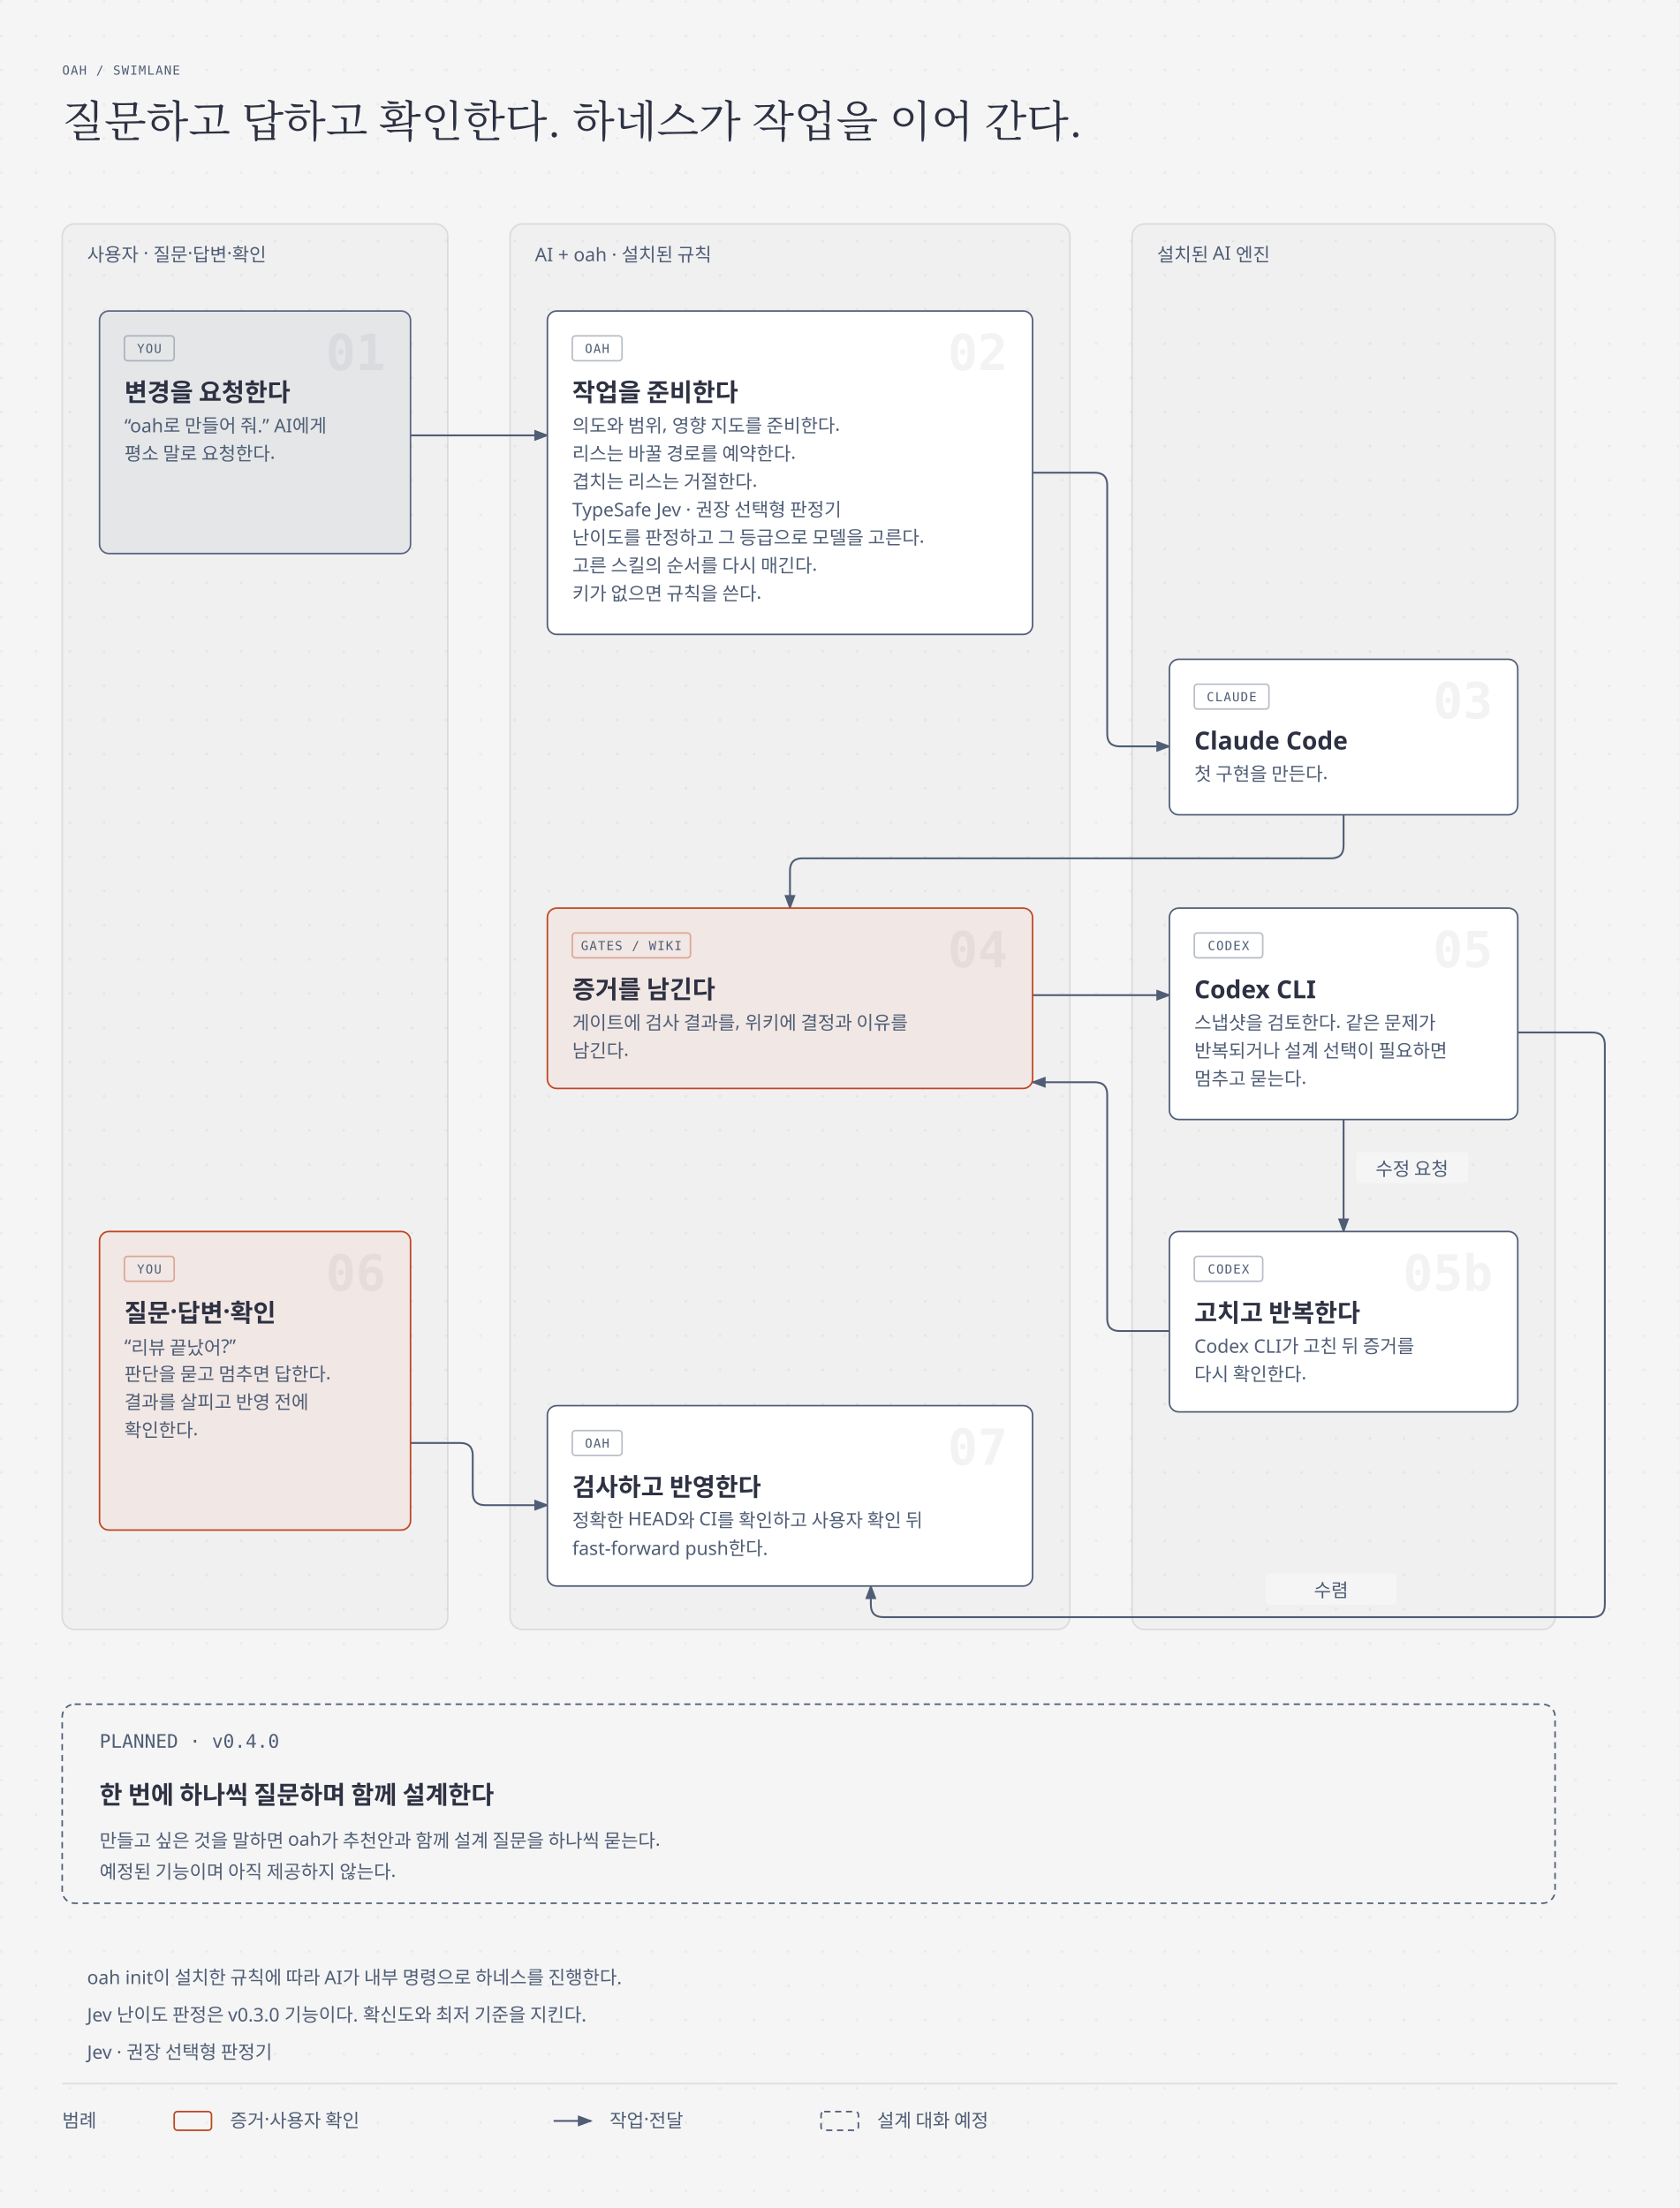
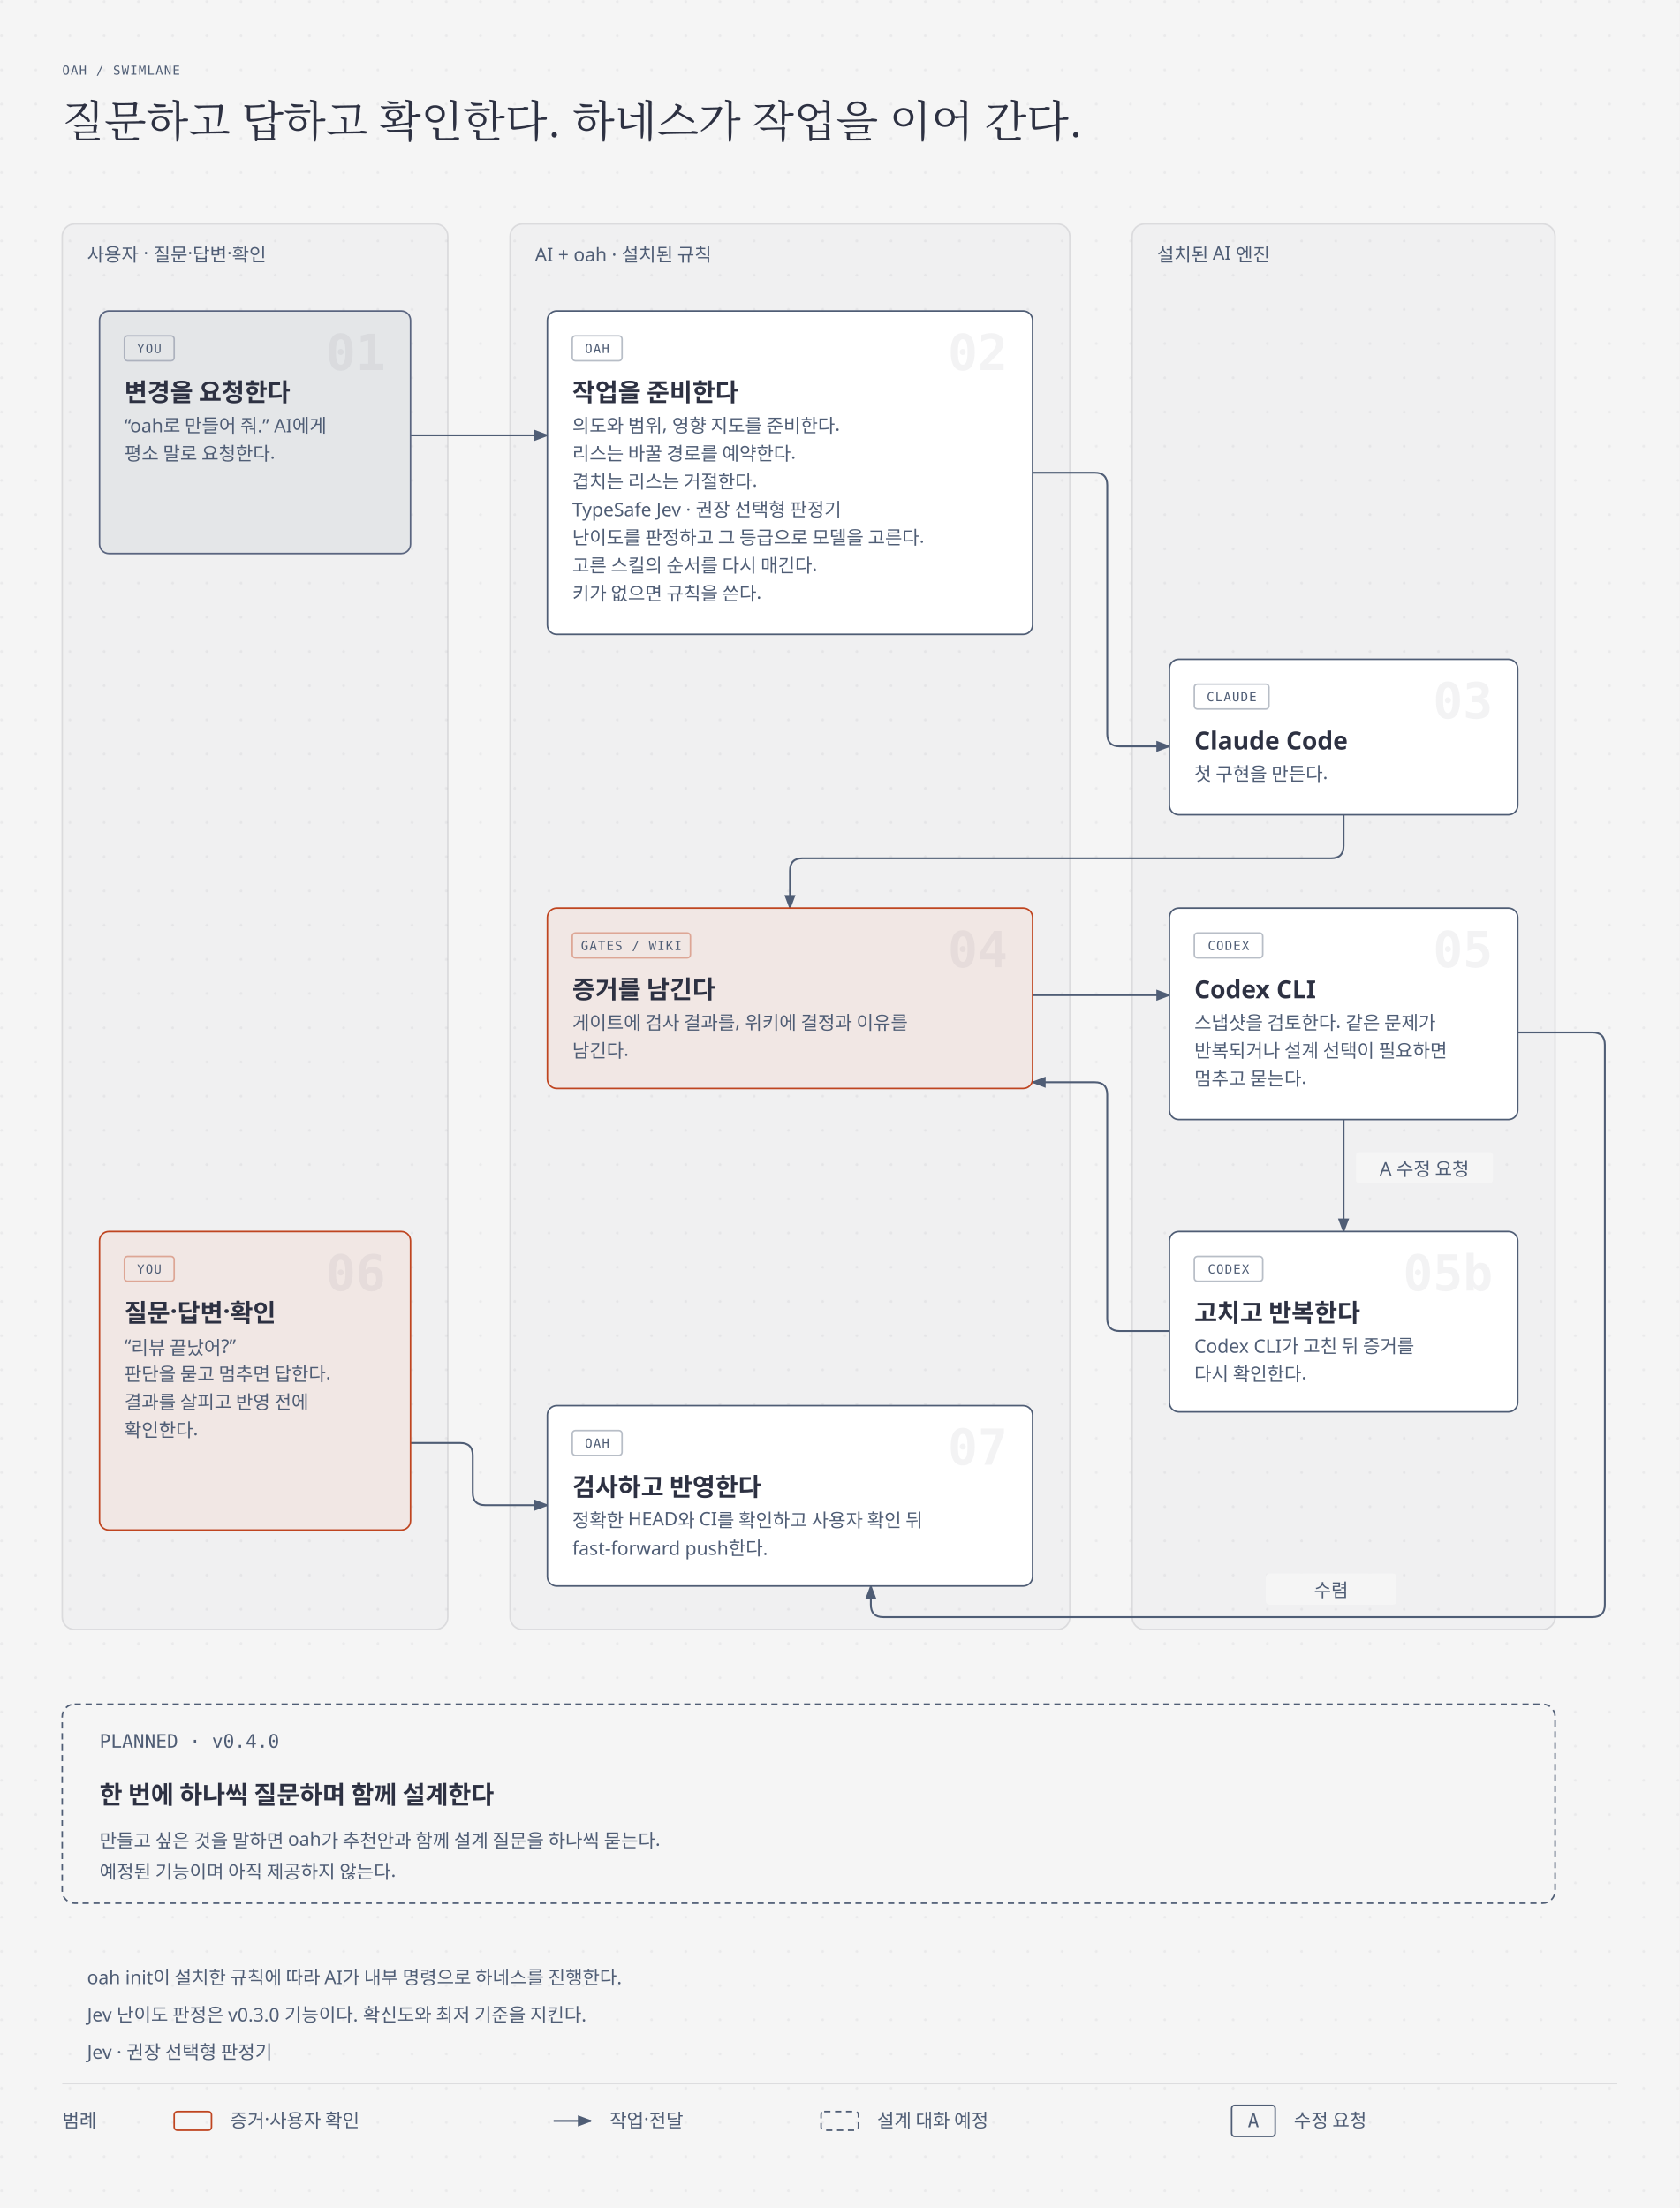
<svg xmlns="http://www.w3.org/2000/svg" viewBox="0 0 1080 1420" role="img" aria-labelledby="how-it-works-ko-light-title how-it-works-ko-light-desc" data-diagram-type="Swimlane" data-size="fit" id="how-it-works-ko-light-root">
  <defs>
    <style>#how-it-works-ko-light-root { font-family: "Geist", "Noto Sans KR", "Apple SD Gothic Neo", "Malgun Gothic", system-ui, sans-serif; color: #2d3142; }
      #how-it-works-ko-light-root .diagram-container { width: 100%; overflow-x: auto; }
      #how-it-works-ko-light-root text { font-family: "Geist", "Noto Sans KR", "Apple SD Gothic Neo", "Malgun Gothic", system-ui, sans-serif; fill: #2d3142; }
      #how-it-works-ko-light-root .title { font-family: "Instrument Serif", "Noto Serif KR", "AppleMyungjo", "Batang", "Noto Serif CJK KR", serif; font-size: 28px; font-weight: 400; }
      #how-it-works-ko-light-root .node { font-size: 16px; font-weight: 600; }
      #how-it-works-ko-light-root .sub { font-family: "Geist", "Noto Sans KR", "Apple SD Gothic Neo", "Malgun Gothic", system-ui, sans-serif; font-size: 12px; font-weight: 400; fill: #4f5d75; }
      #how-it-works-ko-light-root .technical { font-family: "Geist Mono", ui-monospace, "SFMono-Regular", Consolas, monospace; }
      #how-it-works-ko-light-root .label { font-size: 12px; font-family: "Geist Mono", ui-monospace, "SFMono-Regular", Consolas, monospace; font-weight: 400; fill: #4f5d75; }
      #how-it-works-ko-light-root .prose { font-size: 12px; font-weight: 400; fill: #4f5d75; }
      #how-it-works-ko-light-root .zone-label { font-size: 12px; font-family: "Geist", "Noto Sans KR", "Apple SD Gothic Neo", "Malgun Gothic", system-ui, sans-serif; font-weight: 500; fill: #4f5d75; }
      #how-it-works-ko-light-root .arrow-label { font-size: 12px; font-family: "Geist", "Noto Sans KR", "Apple SD Gothic Neo", "Malgun Gothic", system-ui, sans-serif; font-weight: 500; fill: #4f5d75; }
      #how-it-works-ko-light-root .tag { font-family: "Geist Mono", ui-monospace, "SFMono-Regular", Consolas, monospace; font-size: 8px; font-weight: 500; letter-spacing: .08em; fill: #4f5d75; }
      #how-it-works-ko-light-root .ghost { font-family: "Geist Mono", ui-monospace, "SFMono-Regular", Consolas, monospace; font-size: 32px; font-weight: 600; fill: #2d3142; opacity: .06; }
      @media print {
#how-it-works-ko-light-root .diagram-container { overflow-x: visible; }
}</style>
    <pattern id="how-it-works-ko-light-dots" width="22" height="22" patternUnits="userSpaceOnUse">
      <circle cx="1" cy="1" r="0.9" fill="#2d3142" fill-opacity=".10" />
    </pattern>
    <marker id="how-it-works-ko-light-arrow" markerWidth="8" markerHeight="6" refX="7" refY="3" orient="auto">
      <polygon points="0 0, 8 3, 0 6" fill="#4f5d75" />
    </marker>
    <marker id="how-it-works-ko-light-arrow-accent" markerWidth="8" markerHeight="6" refX="7" refY="3" orient="auto">
      <polygon points="0 0, 8 3, 0 6" fill="#bf4520" />
    </marker>
    <marker id="how-it-works-ko-light-arrow-link" markerWidth="8" markerHeight="6" refX="7" refY="3" orient="auto">
      <polygon points="0 0, 8 3, 0 6" fill="#2e5aa8" />
    </marker>
  </defs>
  <rect width="1080" height="1420" fill="#f5f5f5" />
  <rect width="1080" height="1420" fill="url(#how-it-works-ko-light-dots)" opacity=".55" />
  <text x="40" y="48" class="tag" text-anchor="start">OAH / SWIMLANE</text>
  <text x="40" y="88" class="title" text-anchor="start">질문하고 답하고 확인한다. 하네스가 작업을 이어 간다.</text>
  <rect x="40" y="144" width="248" height="904" rx="8" fill="#2d3142" stroke="#2d3142" stroke-width="1" fill-opacity=".02" stroke-opacity=".12" />
  <text x="56" y="168" class="zone-label" text-anchor="start">사용자 · 질문·답변·확인</text>
  <rect x="328" y="144" width="360" height="904" rx="8" fill="#2d3142" stroke="#2d3142" stroke-width="1" fill-opacity=".02" stroke-opacity=".12" />
  <text x="344" y="168" class="zone-label" text-anchor="start">AI + oah · 설치된 규칙</text>
  <rect x="728" y="144" width="272" height="904" rx="8" fill="#2d3142" stroke="#2d3142" stroke-width="1" fill-opacity=".02" stroke-opacity=".12" />
  <text x="744" y="168" class="zone-label" text-anchor="start">설치된 AI 엔진</text>
  <rect x="40" y="1096" width="960" height="128" rx="8" fill="#f5f5f5" stroke="#4f5d75" stroke-width="1" stroke-dasharray="4,3" />
  <text x="64" y="1124" class="label" text-anchor="start">PLANNED · v0.4.0</text>
  <text x="64" y="1160" class="node" text-anchor="start">한 번에 하나씩 질문하며 함께 설계한다</text>
  <text x="64" y="1188" class="prose" text-anchor="start">만들고 싶은 것을 말하면 oah가 추천안과 함께 설계 질문을 하나씩 묻는다.</text>
  <text x="64" y="1208" class="prose" text-anchor="start">예정된 기능이며 아직 제공하지 않는다.</text>
  <path d="M 264,280 L 352,280" data-edge-id="h1" data-from="request" data-to="prepare" data-label="" fill="none" stroke="#4f5d75" stroke-width="1.2" marker-end="url(#how-it-works-ko-light-arrow)" />
  <path d="M 664,304 L 704,304 Q 712,304 712,312 L 712,472 Q 712,480 720,480 L 752,480" data-edge-id="h2" data-from="prepare" data-to="build" data-label="" fill="none" stroke="#4f5d75" stroke-width="1.2" marker-end="url(#how-it-works-ko-light-arrow)" />
  <path d="M 864,524 L 864,544 Q 864,552 856,552 L 516,552 Q 508,552 508,560 L 508,584" data-edge-id="h3" data-from="build" data-to="evidence" data-label="" fill="none" stroke="#4f5d75" stroke-width="1.2" marker-end="url(#how-it-works-ko-light-arrow)" />
  <path d="M 664,640 L 752,640" data-edge-id="h4" data-from="evidence" data-to="review" data-label="" fill="none" stroke="#4f5d75" stroke-width="1.2" marker-end="url(#how-it-works-ko-light-arrow)" />
  <path d="M 864,720 L 864,792" data-edge-id="h5" data-from="review" data-to="fix" data-label="수정 요청" fill="none" stroke="#4f5d75" stroke-width="1.2" marker-end="url(#how-it-works-ko-light-arrow)" />
  <path d="M 752,856 L 720,856 Q 712,856 712,848 L 712,704 Q 712,696 704,696 L 664,696" data-edge-id="h6" data-from="fix" data-to="evidence" data-label="" fill="none" stroke="#4f5d75" stroke-width="1.2" marker-end="url(#how-it-works-ko-light-arrow)" />
  <path d="M 976,664 L 1024,664 Q 1032,664 1032,672 L 1032,1032 Q 1032,1040 1024,1040 L 568,1040 Q 560,1040 560,1032 L 560,1020" data-edge-id="h7" data-from="review" data-to="land" data-label="수렴" fill="none" stroke="#4f5d75" stroke-width="1.2" marker-end="url(#how-it-works-ko-light-arrow)" />
  <path d="M 264,928 L 296,928 Q 304,928 304,936 L 304,960 Q 304,968 312,968 L 352,968" data-edge-id="h8" data-from="confirm" data-to="land" data-label="" fill="none" stroke="#4f5d75" stroke-width="1.2" marker-end="url(#how-it-works-ko-light-arrow)" />
-   <rect x="872" y="741" width="72" height="20" rx="2" fill="#f5f5f5" />
-   <text x="908" y="756" class="arrow-label" text-anchor="middle">수정 요청</text>
+   <rect x="872" y="741" width="88" height="20" rx="2" fill="#f5f5f5" />
+   <text x="916" y="756" class="arrow-label" text-anchor="middle">A 수정 요청</text>
  <rect x="814" y="1012" width="84" height="20" rx="2" fill="#f5f5f5" />
  <text x="856" y="1027" class="arrow-label" text-anchor="middle">수렴</text>
  <g data-node-id="request" data-source-label="변경을 요청한다 “oah로 만들어 줘.” AI에게 평소 말로 요청한다.">
    <rect x="64" y="200" width="200" height="156" rx="6" fill="#f5f5f5" />
    <rect x="64" y="200" width="200" height="156" rx="6" fill="#4f5d75" stroke="#5a6580" stroke-width="1" fill-opacity=".10" />
    <g aria-hidden="true">
      <rect x="80" y="216" width="32" height="16" rx="2" fill="none" stroke="#5a6580" stroke-width="1" stroke-opacity=".4" />
      <text x="96" y="227" class="tag" text-anchor="middle">YOU</text>
      <text x="248" y="238" class="ghost" text-anchor="end">01</text>
    </g>
    <text x="80" y="258" class="node" text-anchor="start">변경을 요청한다</text>
    <text x="80" y="278" class="sub" text-anchor="start">“oah로 만들어 줘.” AI에게</text>
    <text x="80" y="296" class="sub" text-anchor="start">평소 말로 요청한다.</text>
  </g>
  <g data-node-id="prepare" data-source-label="작업을 준비한다 의도와 범위, 영향 지도를 준비한다. 리스는 바꿀 경로를 예약한다. 겹치는 리스는 거절한다. TypeSafe Jev · 권장 선택형 판정기 난이도를 판정하고 그 등급으로 모델을 고른다. 고른 스킬의 순서를 다시 매긴다. 키가 없으면 규칙을 쓴다.">
    <rect x="352" y="200" width="312" height="208" rx="6" fill="#f5f5f5" />
    <rect x="352" y="200" width="312" height="208" rx="6" fill="#ffffff" stroke="#4f5d75" stroke-width="1" />
    <g aria-hidden="true">
      <rect x="368" y="216" width="32" height="16" rx="2" fill="none" stroke="#4f5d75" stroke-width="1" stroke-opacity=".4" />
      <text x="384" y="227" class="tag" text-anchor="middle">OAH</text>
      <text x="648" y="238" class="ghost" text-anchor="end">02</text>
    </g>
    <text x="368" y="258" class="node" text-anchor="start">작업을 준비한다</text>
    <text x="368" y="278" class="sub" text-anchor="start">의도와 범위, 영향 지도를 준비한다.</text>
    <text x="368" y="296" class="sub" text-anchor="start">리스는 바꿀 경로를 예약한다.</text>
    <text x="368" y="314" class="sub" text-anchor="start">겹치는 리스는 거절한다.</text>
    <text x="368" y="332" class="sub" text-anchor="start">TypeSafe Jev · 권장 선택형 판정기</text>
    <text x="368" y="350" class="sub" text-anchor="start">난이도를 판정하고 그 등급으로 모델을 고른다.</text>
    <text x="368" y="368" class="sub" text-anchor="start">고른 스킬의 순서를 다시 매긴다.</text>
    <text x="368" y="386" class="sub" text-anchor="start">키가 없으면 규칙을 쓴다.</text>
  </g>
  <g data-node-id="build" data-source-label="Claude Code 첫 구현을 만든다.">
    <rect x="752" y="424" width="224" height="100" rx="6" fill="#f5f5f5" />
    <rect x="752" y="424" width="224" height="100" rx="6" fill="#ffffff" stroke="#4f5d75" stroke-width="1" />
    <g aria-hidden="true">
      <rect x="768" y="440" width="48" height="16" rx="2" fill="none" stroke="#4f5d75" stroke-width="1" stroke-opacity=".4" />
      <text x="792" y="451" class="tag" text-anchor="middle">CLAUDE</text>
      <text x="960" y="462" class="ghost" text-anchor="end">03</text>
    </g>
    <text x="768" y="482" class="node" text-anchor="start">Claude Code</text>
    <text x="768" y="502" class="sub" text-anchor="start">첫 구현을 만든다.</text>
  </g>
  <g data-node-id="evidence" data-source-label="증거를 남긴다 게이트에 검사 결과를, 위키에 결정과 이유를 남긴다.">
    <rect x="352" y="584" width="312" height="116" rx="6" fill="#f5f5f5" />
    <rect x="352" y="584" width="312" height="116" rx="6" fill="#bf4520" stroke="#bf4520" stroke-width="1" fill-opacity=".08" />
    <g aria-hidden="true">
      <rect x="368" y="600" width="76" height="16" rx="2" fill="none" stroke="#bf4520" stroke-width="1" stroke-opacity=".4" />
      <text x="406" y="611" class="tag" text-anchor="middle">GATES / WIKI</text>
      <text x="648" y="622" class="ghost" text-anchor="end">04</text>
    </g>
    <text x="368" y="642" class="node" text-anchor="start">증거를 남긴다</text>
    <text x="368" y="662" class="sub" text-anchor="start">게이트에 검사 결과를, 위키에 결정과 이유를</text>
    <text x="368" y="680" class="sub" text-anchor="start">남긴다.</text>
  </g>
  <g data-node-id="review" data-source-label="Codex CLI 스냅샷을 검토한다. 같은 문제가 반복되거나 설계 선택이 필요하면 멈추고 묻는다.">
    <rect x="752" y="584" width="224" height="136" rx="6" fill="#f5f5f5" />
    <rect x="752" y="584" width="224" height="136" rx="6" fill="#ffffff" stroke="#4f5d75" stroke-width="1" />
    <g aria-hidden="true">
      <rect x="768" y="600" width="44" height="16" rx="2" fill="none" stroke="#4f5d75" stroke-width="1" stroke-opacity=".4" />
      <text x="790" y="611" class="tag" text-anchor="middle">CODEX</text>
      <text x="960" y="622" class="ghost" text-anchor="end">05</text>
    </g>
    <text x="768" y="642" class="node" text-anchor="start">Codex CLI</text>
    <text x="768" y="662" class="sub" text-anchor="start">스냅샷을 검토한다. 같은 문제가</text>
    <text x="768" y="680" class="sub" text-anchor="start">반복되거나 설계 선택이 필요하면</text>
    <text x="768" y="698" class="sub" text-anchor="start">멈추고 묻는다.</text>
  </g>
  <g data-node-id="fix" data-source-label="고치고 반복한다 Codex CLI가 고친 뒤 증거를 다시 확인한다.">
    <rect x="752" y="792" width="224" height="116" rx="6" fill="#f5f5f5" />
    <rect x="752" y="792" width="224" height="116" rx="6" fill="#ffffff" stroke="#4f5d75" stroke-width="1" />
    <g aria-hidden="true">
      <rect x="768" y="808" width="44" height="16" rx="2" fill="none" stroke="#4f5d75" stroke-width="1" stroke-opacity=".4" />
      <text x="790" y="819" class="tag" text-anchor="middle">CODEX</text>
      <text x="960" y="830" class="ghost" text-anchor="end">05b</text>
    </g>
    <text x="768" y="850" class="node" text-anchor="start">고치고 반복한다</text>
    <text x="768" y="870" class="sub" text-anchor="start">Codex CLI가 고친 뒤 증거를</text>
    <text x="768" y="888" class="sub" text-anchor="start">다시 확인한다.</text>
  </g>
  <g data-node-id="confirm" data-source-label="질문·답변·확인 “리뷰 끝났어?” 판단을 묻고 멈추면 답한다. 결과를 살피고 반영 전에 확인한다.">
    <rect x="64" y="792" width="200" height="192" rx="6" fill="#f5f5f5" />
    <rect x="64" y="792" width="200" height="192" rx="6" fill="#bf4520" stroke="#bf4520" stroke-width="1" fill-opacity=".08" />
    <g aria-hidden="true">
      <rect x="80" y="808" width="32" height="16" rx="2" fill="none" stroke="#bf4520" stroke-width="1" stroke-opacity=".4" />
      <text x="96" y="819" class="tag" text-anchor="middle">YOU</text>
      <text x="248" y="830" class="ghost" text-anchor="end">06</text>
    </g>
    <text x="80" y="850" class="node" text-anchor="start">질문·답변·확인</text>
    <text x="80" y="870" class="sub" text-anchor="start">“리뷰 끝났어?”</text>
    <text x="80" y="888" class="sub" text-anchor="start">판단을 묻고 멈추면 답한다.</text>
    <text x="80" y="906" class="sub" text-anchor="start">결과를 살피고 반영 전에</text>
    <text x="80" y="924" class="sub" text-anchor="start">확인한다.</text>
  </g>
  <g data-node-id="land" data-source-label="검사하고 반영한다 정확한 HEAD와 CI를 확인하고 사용자 확인 뒤 fast-forward push한다.">
    <rect x="352" y="904" width="312" height="116" rx="6" fill="#f5f5f5" />
    <rect x="352" y="904" width="312" height="116" rx="6" fill="#ffffff" stroke="#4f5d75" stroke-width="1" />
    <g aria-hidden="true">
      <rect x="368" y="920" width="32" height="16" rx="2" fill="none" stroke="#4f5d75" stroke-width="1" stroke-opacity=".4" />
      <text x="384" y="931" class="tag" text-anchor="middle">OAH</text>
      <text x="648" y="942" class="ghost" text-anchor="end">07</text>
    </g>
    <text x="368" y="962" class="node" text-anchor="start">검사하고 반영한다</text>
    <text x="368" y="982" class="sub" text-anchor="start">정확한 HEAD와 CI를 확인하고 사용자 확인 뒤</text>
    <text x="368" y="1000" class="sub" text-anchor="start">fast-forward push한다.</text>
  </g>
  <text x="56" y="1276" class="prose" text-anchor="start">oah init이 설치한 규칙에 따라 AI가 내부 명령으로 하네스를 진행한다.</text>
  <text x="56" y="1300" class="prose" text-anchor="start">Jev 난이도 판정은 v0.3.0 기능이다. 확신도와 최저 기준을 지킨다.</text>
  <line x1="40" y1="1340" x2="1040" y2="1340" stroke="#2d3142" stroke-opacity=".12" />
  <text x="40" y="1368" class="zone-label" text-anchor="start">범례</text>
  <rect x="112" y="1358" width="24" height="12" rx="2" fill="none" stroke="#bf4520" stroke-width="1" />
  <text x="148" y="1368" class="prose" text-anchor="start">증거·사용자 확인</text>
  <path d="M 356,1364 h 24" fill="none" stroke="#4f5d75" stroke-width="1.2" marker-end="url(#how-it-works-ko-light-arrow)" />
  <text x="392" y="1368" class="prose" text-anchor="start">작업·전달</text>
  <rect x="528" y="1358" width="24" height="12" rx="2" fill="none" stroke="#4f5d75" stroke-width="1" stroke-dasharray="4,3" />
  <text x="564" y="1368" class="prose" text-anchor="start">설계 대화 예정</text>
+   <rect x="792" y="1354" width="28" height="20" rx="2" fill="#f5f5f5" stroke="#4f5d75" stroke-width="1" />
+   <text x="806" y="1368" class="label" text-anchor="middle">A</text>
+   <text x="832" y="1368" class="prose" text-anchor="start">수정 요청</text>
  <text x="56" y="1324" class="prose" text-anchor="start">Jev · 권장 선택형 판정기</text>
</svg>
